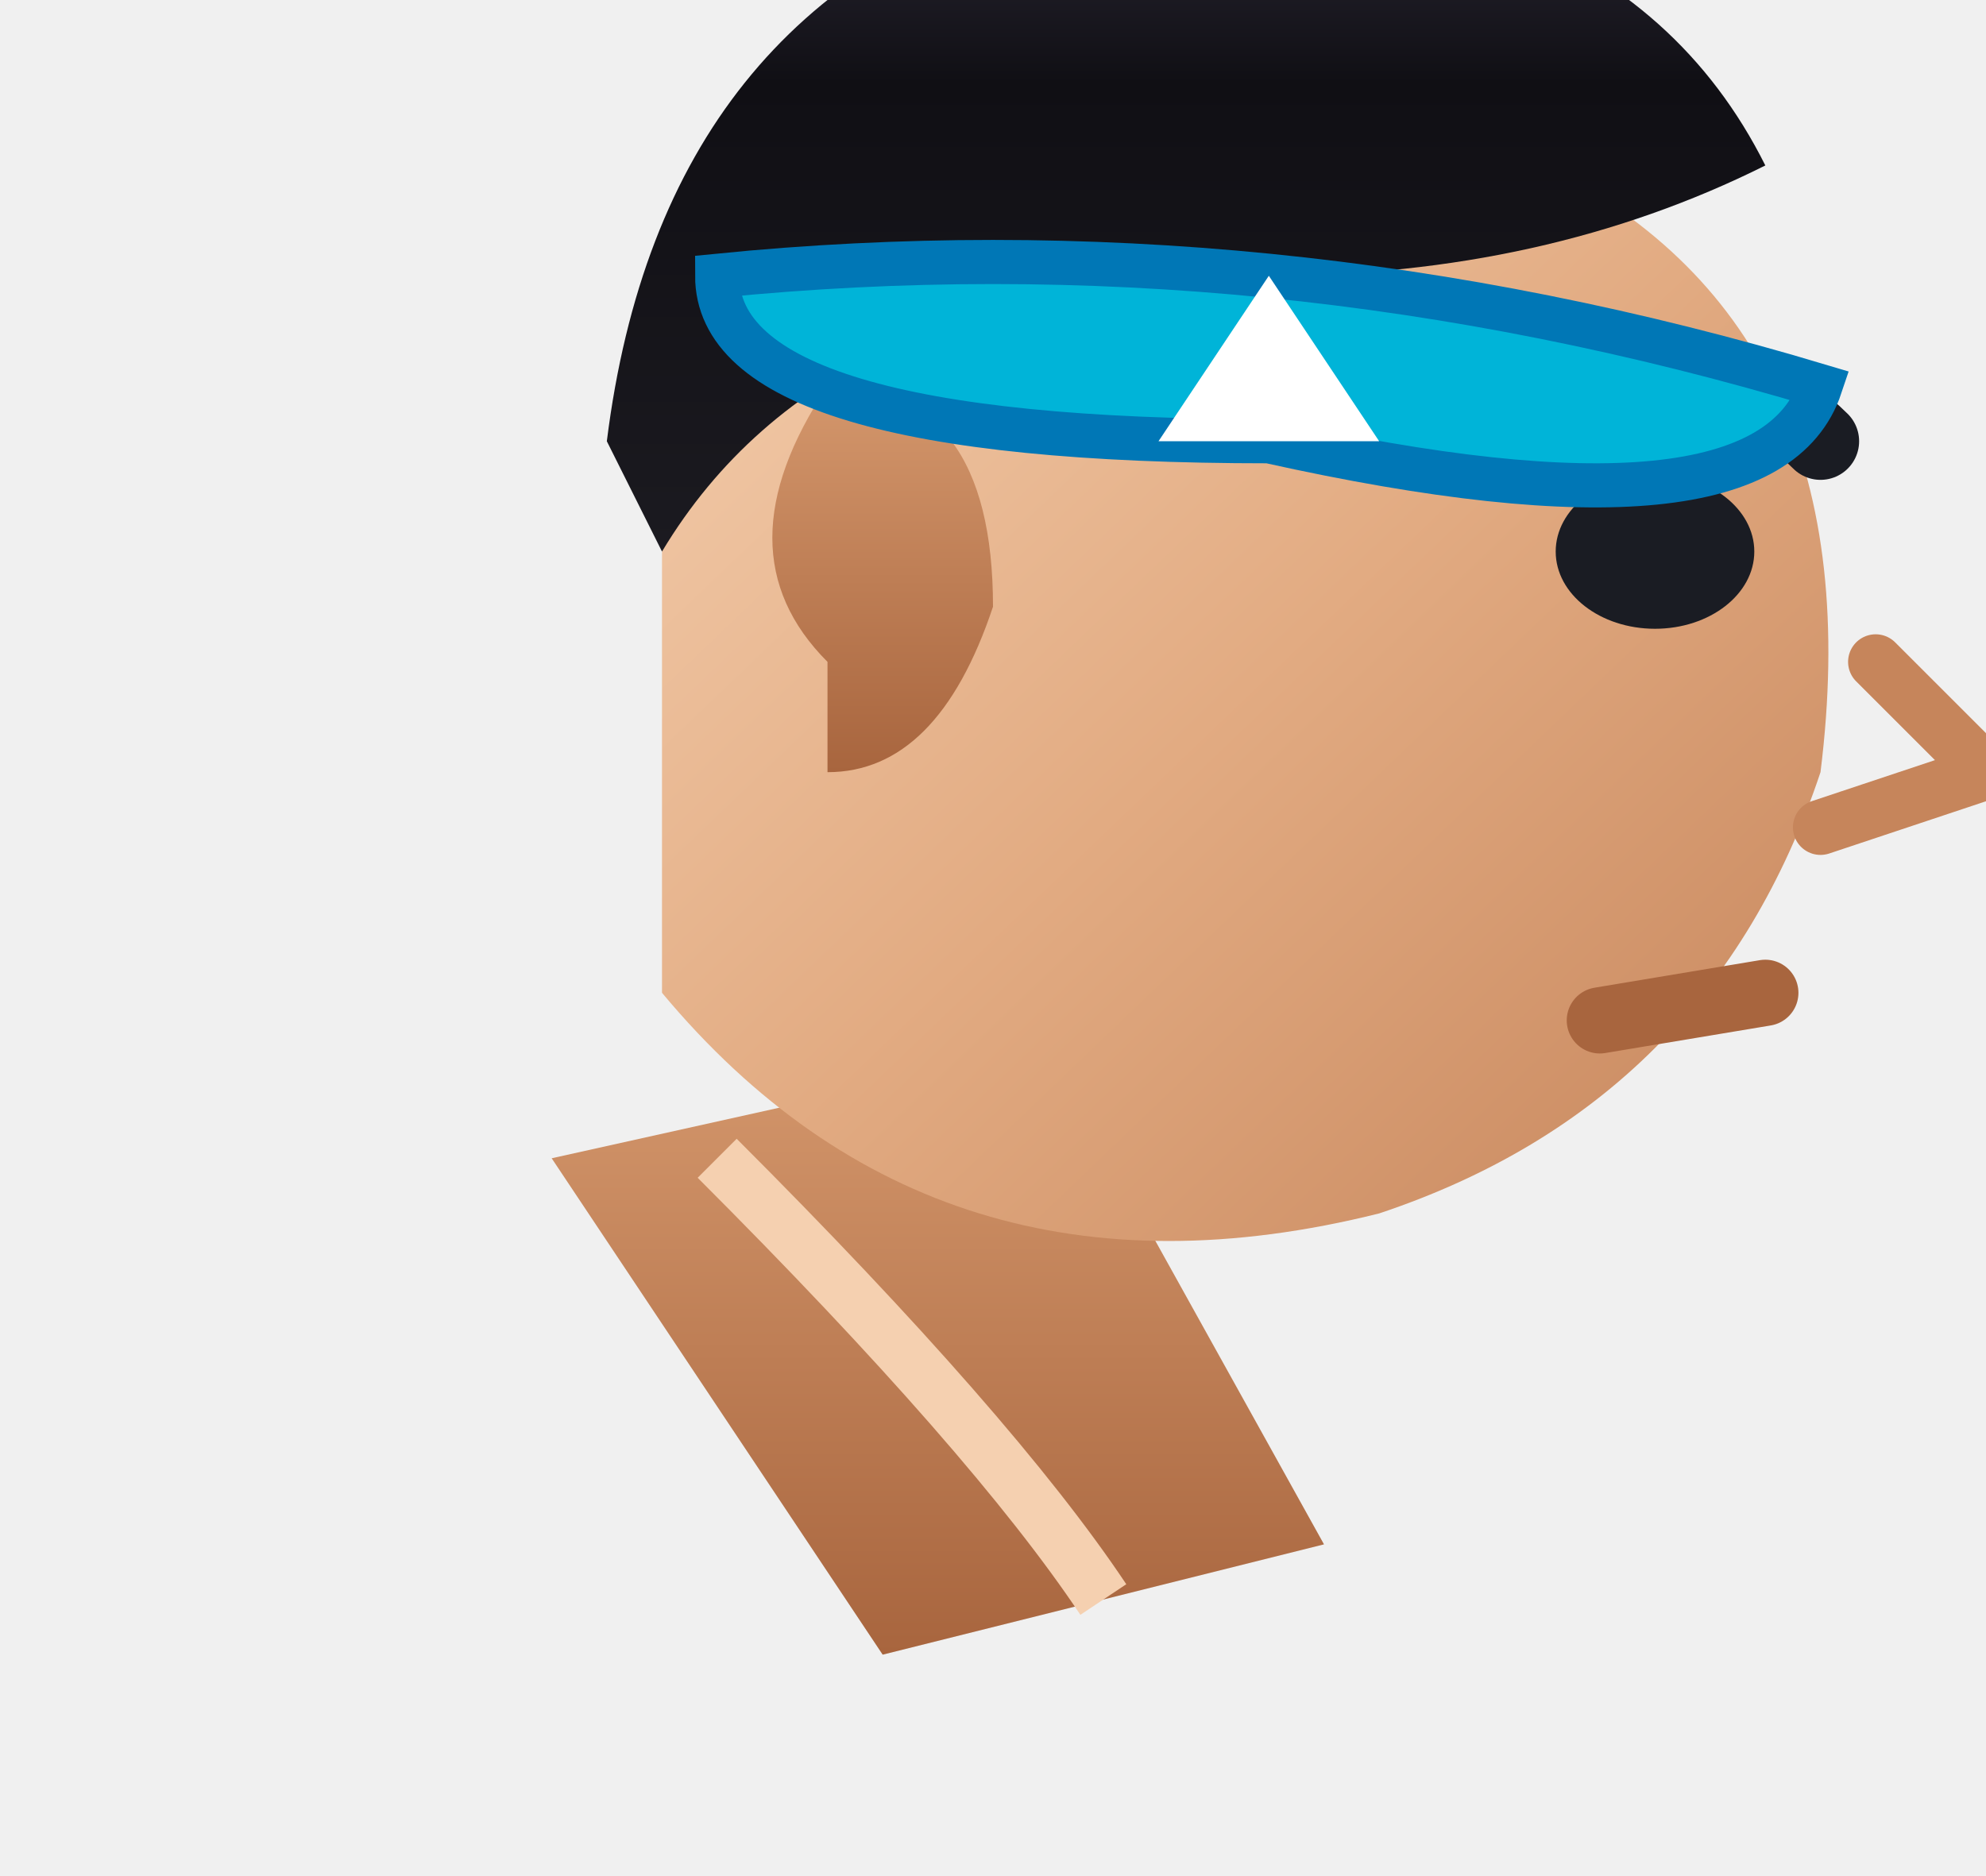
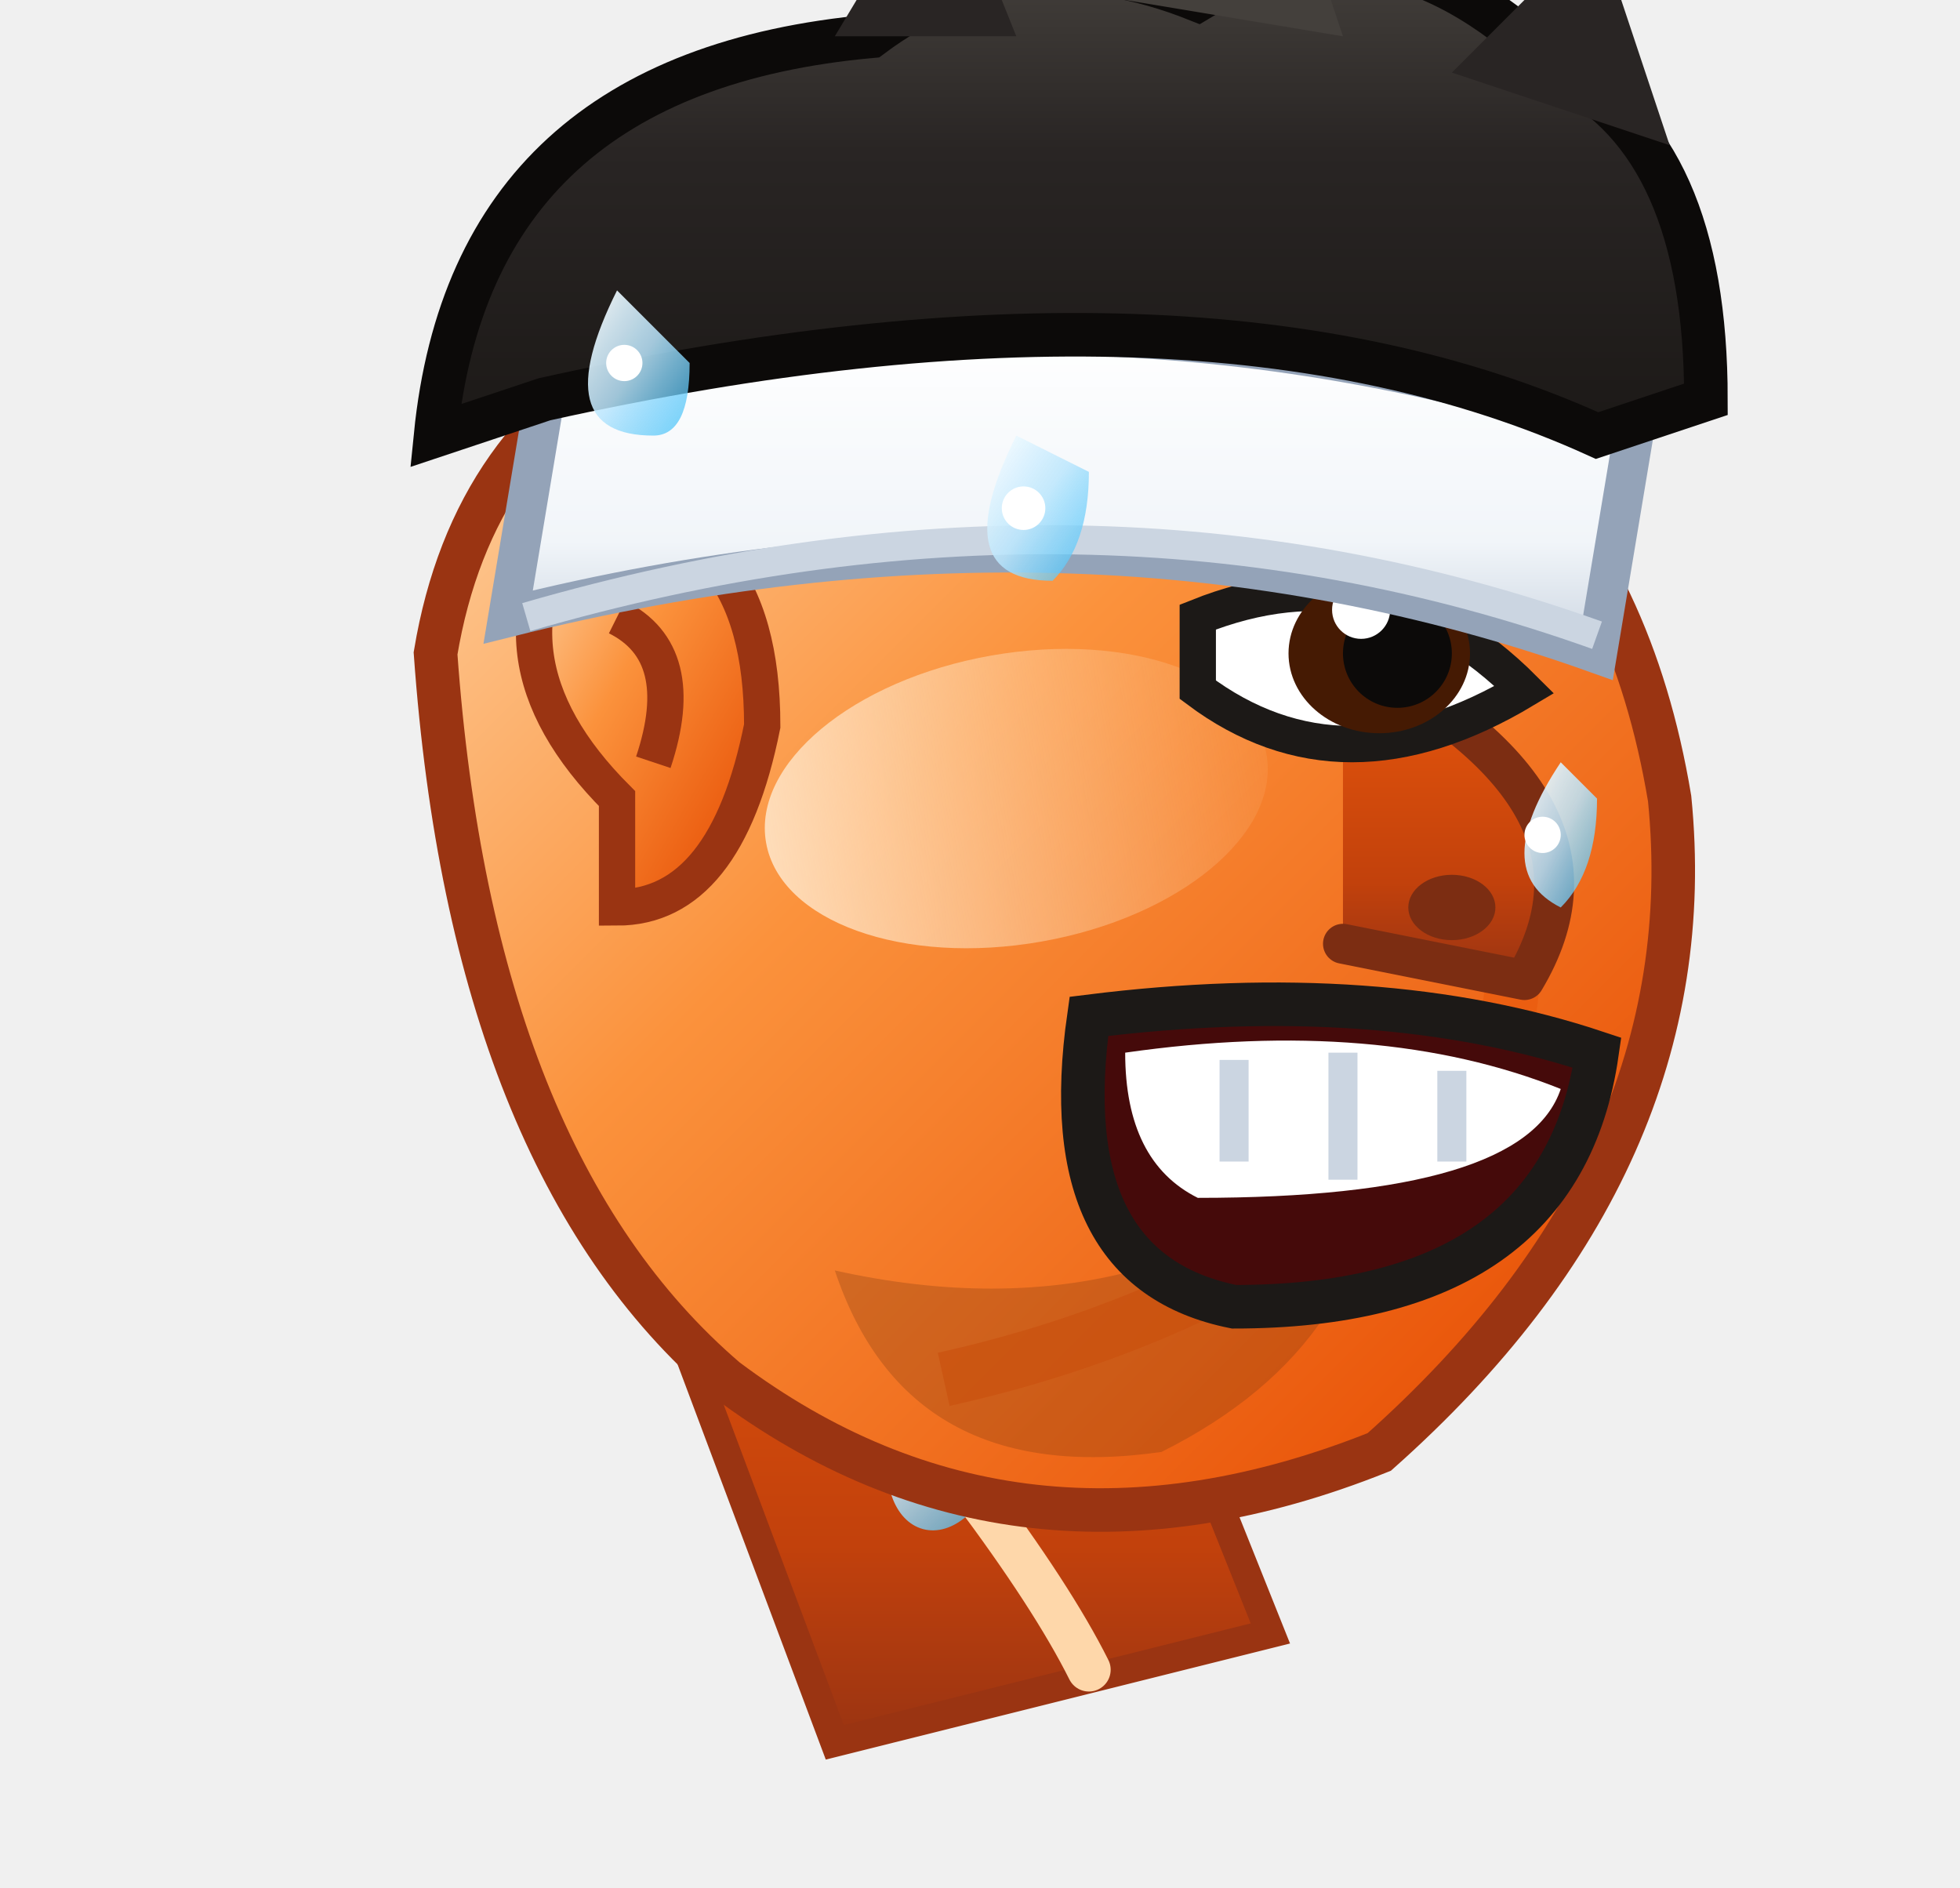
- <svg xmlns="http://www.w3.org/2000/svg" viewBox="0 0 36 34" width="36" height="34">
+ <svg xmlns="http://www.w3.org/2000/svg" viewBox="0 0 54 52" width="54" height="52">
  <defs>
    <linearGradient id="skinBase" x1="0%" y1="0%" x2="100%" y2="100%">
-       <stop offset="0%" stop-color="#f5d0b0" />
-       <stop offset="50%" stop-color="#e2ab82" />
-       <stop offset="100%" stop-color="#c6855b" />
+       <stop offset="0%" stop-color="#fed7aa" />
+       <stop offset="40%" stop-color="#fb923c" />
+       <stop offset="85%" stop-color="#ea580c" />
+       <stop offset="100%" stop-color="#c2410c" />
    </linearGradient>
    <linearGradient id="skinShadow" x1="0%" y1="0%" x2="0%" y2="100%">
-       <stop offset="0%" stop-color="#d4976c" />
-       <stop offset="100%" stop-color="#a8653e" />
+       <stop offset="0%" stop-color="#ea580c" />
+       <stop offset="70%" stop-color="#c2410c" />
+       <stop offset="100%" stop-color="#9a3412" />
    </linearGradient>
-     <linearGradient id="jerseyRed" x1="0%" y1="0%" x2="100%" y2="100%">
-       <stop offset="0%" stop-color="#f94144" />
-       <stop offset="45%" stop-color="#d90429" />
-       <stop offset="100%" stop-color="#900c27" />
+     <linearGradient id="skinHighlight" x1="0%" y1="0%" x2="100%" y2="0%">
+       <stop offset="0%" stop-color="#ffedd5" stop-opacity="0.8" />
+       <stop offset="100%" stop-color="#fed7aa" stop-opacity="0.1" />
+     </linearGradient>
+     <linearGradient id="jerseyBlue" x1="0%" y1="0%" x2="100%" y2="100%">
+       <stop offset="0%" stop-color="#3b82f6" />
+       <stop offset="45%" stop-color="#1d4ed8" />
+       <stop offset="100%" stop-color="#1e3a8a" />
    </linearGradient>
    <linearGradient id="jerseyFold" x1="0%" y1="0%" x2="100%" y2="0%">
-       <stop offset="0%" stop-color="#900c27" stop-opacity="0.6" />
-       <stop offset="50%" stop-color="#d90429" stop-opacity="0" />
-       <stop offset="100%" stop-color="#ff758f" stop-opacity="0.3" />
+       <stop offset="0%" stop-color="#1e3a8a" stop-opacity="0.7" />
+       <stop offset="50%" stop-color="#1d4ed8" stop-opacity="0" />
+       <stop offset="100%" stop-color="#60a5fa" stop-opacity="0.4" />
    </linearGradient>
-     <linearGradient id="shortsDark" x1="0%" y1="0%" x2="100%" y2="100%">
-       <stop offset="0%" stop-color="#2b2d42" />
-       <stop offset="60%" stop-color="#1b1c29" />
-       <stop offset="100%" stop-color="#0e0f17" />
+     <linearGradient id="goldTrim" x1="0%" y1="0%" x2="100%" y2="0%">
+       <stop offset="0%" stop-color="#fef08a" />
+       <stop offset="35%" stop-color="#facc15" />
+       <stop offset="80%" stop-color="#eab308" />
+       <stop offset="100%" stop-color="#ca8a04" />
+     </linearGradient>
+     <linearGradient id="hairDark" x1="0%" y1="100%" x2="0%" y2="0%">
+       <stop offset="0%" stop-color="#1c1917" />
+       <stop offset="60%" stop-color="#292524" />
+       <stop offset="100%" stop-color="#44403c" />
+     </linearGradient>
+     <linearGradient id="sweatbandWhite" x1="0%" y1="0%" x2="0%" y2="100%">
+       <stop offset="0%" stop-color="#ffffff" />
+       <stop offset="65%" stop-color="#f1f5f9" />
+       <stop offset="100%" stop-color="#cbd5e1" />
+     </linearGradient>
+     <linearGradient id="sweatDrop" x1="0%" y1="0%" x2="100%" y2="100%">
+       <stop offset="0%" stop-color="#ffffff" stop-opacity="0.95" />
+       <stop offset="50%" stop-color="#bae6fd" stop-opacity="0.85" />
+       <stop offset="100%" stop-color="#38bdf8" stop-opacity="0.7" />
+     </linearGradient>
+     <linearGradient id="gearBlack" x1="0%" y1="0%" x2="100%" y2="100%">
+       <stop offset="0%" stop-color="#3f3f46" />
+       <stop offset="55%" stop-color="#27272a" />
+       <stop offset="100%" stop-color="#18181b" />
    </linearGradient>
    <linearGradient id="sneakerUpper" x1="0%" y1="0%" x2="100%" y2="100%">
-       <stop offset="0%" stop-color="#ffb703" />
-       <stop offset="50%" stop-color="#fb8500" />
-       <stop offset="100%" stop-color="#d90429" />
+       <stop offset="0%" stop-color="#475569" />
+       <stop offset="50%" stop-color="#334155" />
+       <stop offset="100%" stop-color="#1e293b" />
    </linearGradient>
    <linearGradient id="soleWhite" x1="0%" y1="0%" x2="0%" y2="100%">
      <stop offset="0%" stop-color="#ffffff" />
-       <stop offset="70%" stop-color="#edf2f4" />
-       <stop offset="100%" stop-color="#8d99ae" />
-     </linearGradient>
-     <linearGradient id="compressionSleeve" x1="0%" y1="0%" x2="100%" y2="0%">
-       <stop offset="0%" stop-color="#1a1c23" />
-       <stop offset="50%" stop-color="#323644" />
-       <stop offset="100%" stop-color="#14151b" />
-     </linearGradient>
-     <linearGradient id="goldTrim" x1="0%" y1="0%" x2="100%" y2="0%">
-       <stop offset="0%" stop-color="#ffd166" />
-       <stop offset="100%" stop-color="#f77f00" />
-     </linearGradient>
-     <linearGradient id="hairFade" x1="0%" y1="100%" x2="0%" y2="0%">
-       <stop offset="0%" stop-color="#1b1a20" />
-       <stop offset="70%" stop-color="#100f14" />
-       <stop offset="100%" stop-color="#2a2734" />
+       <stop offset="70%" stop-color="#e2e8f0" />
+       <stop offset="100%" stop-color="#94a3b8" />
    </linearGradient>
  </defs>
-   <path d="M 10 21 L 16 30 L 24 28 L 19 19 Z" fill="url(#skinShadow)" />
-   <path d="M 13 21 Q 18 26 20 29" stroke="#f5d0b0" stroke-width="1" fill="none" />
-   <path d="M 12 10 Q 16 0 28 3 Q 34 6 33 14 Q 31 20 25 22 Q 17 24 12 18 Z" fill="url(#skinBase)" />
-   <path d="M 15 12 Q 13 10 15 7 Q 18 7 18 11 Q 17 14 15 14 Z" fill="url(#skinShadow)" />
-   <path d="M 26 7 Q 31 6 33 8" stroke="#1a1c23" stroke-width="1.4" stroke-linecap="round" fill="none" />
-   <ellipse cx="30" cy="10" rx="1.8" ry="1.4" fill="#1a1c23" />
-   <path d="M 34 12 L 36 14 L 33 15" stroke="#c6855b" stroke-width="1" stroke-linecap="round" fill="none" />
-   <line x1="32" y1="18" x2="29" y2="18.5" stroke="#a8653e" stroke-width="1.2" stroke-linecap="round" />
-   <path d="M 11 8 Q 12 0 19 -2 Q 29 -3 32 3 Q 28 5 23 5 Q 15 5 12 10 Z" fill="url(#hairFade)" />
-   <path d="M 13 5 Q 23 4 33 7 Q 32 10 23 8 Q 13 8 13 5 Z" fill="#00b4d8" stroke="#0077b6" stroke-width="0.8" />
-   <polygon points="23,5 25,8 21,8" fill="#ffffff" />
+   <path d="M 17 32 L 23 48 L 35 45 L 29 30 Z" fill="url(#skinShadow)" stroke="#9a3412" stroke-width="0.8" />
+   <path d="M 21 34 Q 28 42 30 46" stroke="#fed7aa" stroke-width="1.2" stroke-linecap="round" fill="none" />
+   <ellipse cx="26" cy="40" rx="1.5" ry="2.2" fill="url(#sweatDrop)" transform="rotate(15 26 40)" />
+   <circle cx="25.5" cy="39.2" r="0.6" fill="#ffffff" />
+   <path d="M 12 18 Q 14 6 32 8 Q 44 10 46 22 Q 47 32 38 40 Q 28 44 20 38 Q 13 32 12 18 Z" fill="url(#skinBase)" stroke="#9a3412" stroke-width="1.2" />
+   <path d="M 34 16 Q 44 22 41 30 Q 35 36 26 38" stroke="#ea580c" stroke-width="1.5" fill="none" opacity="0.6" />
+   <ellipse cx="28" cy="22" rx="7" ry="4" fill="url(#skinHighlight)" transform="rotate(-10 28 22)" />
+   <path d="M 23 35 Q 32 37 38 31 Q 38 37 32 40 Q 25 41 23 35 Z" fill="#78350f" opacity="0.28" />
+   <path d="M 17 22 Q 13 18 16 14 Q 21 14 21 20 Q 20 25 17 25 Z" fill="url(#skinBase)" stroke="#9a3412" stroke-width="1" />
+   <path d="M 17 17 Q 19 18 18 21" stroke="#9a3412" stroke-width="1" fill="none" />
+   <path d="M 37 18 Q 45 22 42 27 L 37 26" fill="url(#skinShadow)" stroke="#7c2d12" stroke-width="1.1" stroke-linecap="round" stroke-linejoin="round" />
+   <ellipse cx="40" cy="25" rx="1.2" ry="0.9" fill="#7c2d12" />
+   <path d="M 30 14 Q 38 12 43 16" stroke="#1c1917" stroke-width="2.4" stroke-linecap="round" fill="none" />
+   <path d="M 33 17 Q 38 15 42 19 Q 37 22 33 19 Z" fill="#ffffff" stroke="#1c1917" stroke-width="1" />
+   <ellipse cx="38" cy="18" rx="2.5" ry="2.2" fill="#451a03" />
+   <circle cx="38.5" cy="18" r="1.5" fill="#0c0a09" />
+   <circle cx="37.5" cy="16.8" r="0.8" fill="#ffffff" />
+   <path d="M 30 28 Q 38 27 44 29 Q 43 36 34 36 Q 29 35 30 28 Z" fill="#450a0a" stroke="#1c1917" stroke-width="1.2" />
+   <path d="M 31 29 Q 38 28 43 30 Q 42 33 33 33 Q 31 32 31 29 Z" fill="#ffffff" />
+   <line x1="37" y1="29" x2="37" y2="32.5" stroke="#cbd5e1" stroke-width="0.8" />
+   <line x1="34" y1="29.2" x2="34" y2="32" stroke="#cbd5e1" stroke-width="0.8" />
+   <line x1="40" y1="29.5" x2="40" y2="32" stroke="#cbd5e1" stroke-width="0.8" />
+   <path d="M 15 11 Q 30 7 45 12 L 44 18 Q 30 13 14 17 Z" fill="url(#sweatbandWhite)" stroke="#94a3b8" stroke-width="1.1" />
+   <path d="M 14.5 17 Q 30 12.5 44 17.5" stroke="#cbd5e1" stroke-width="0.8" fill="none" />
+   <path d="M 12 12 Q 13 2 24 1 Q 28 -2 33 0 Q 38 -3 43 2 Q 47 4 47 11 L 44 12 Q 33 7 15 11 Z" fill="url(#hairDark)" stroke="#0c0a09" stroke-width="1.2" />
+   <polygon points="23,1 26,-4 28,1" fill="#292524" />
+   <polygon points="31,0 35,-5 37,1" fill="#44403c" />
+   <polygon points="40,2 44,-2 46,4" fill="#292524" />
+   <path d="M 17 8 Q 15 12 18 12 Q 19 12 19 10 Z" fill="url(#sweatDrop)" />
+   <circle cx="17.2" cy="10" r="0.5" fill="#ffffff" />
+   <path d="M 28 12 Q 26 16 29 16 Q 30 15 30 13 Z" fill="url(#sweatDrop)" />
+   <circle cx="28.2" cy="14" r="0.6" fill="#ffffff" />
+   <path d="M 43 21 Q 41 24 43 25 Q 44 24 44 22 Z" fill="url(#sweatDrop)" />
+   <circle cx="42.5" cy="23" r="0.5" fill="#ffffff" />
</svg>
